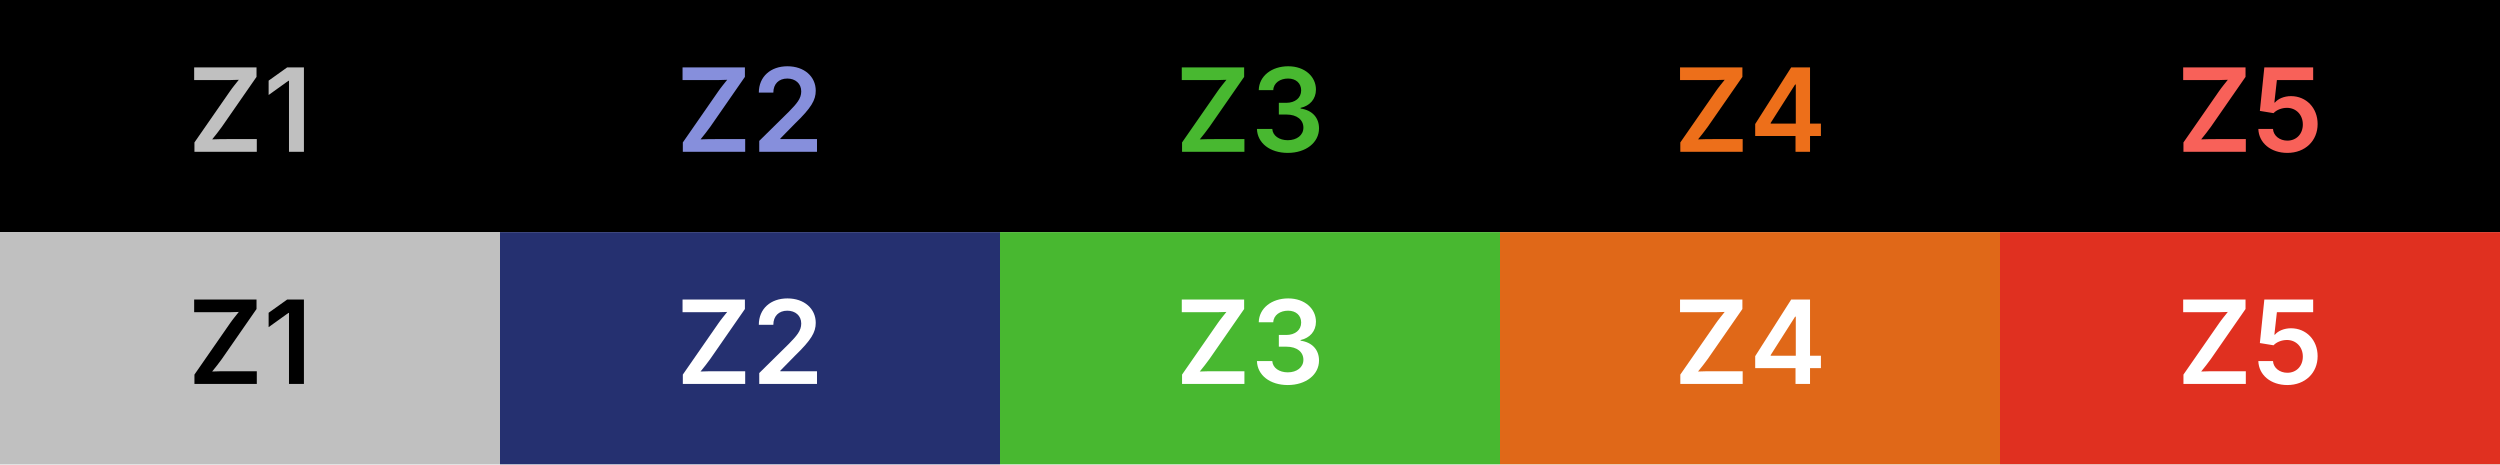
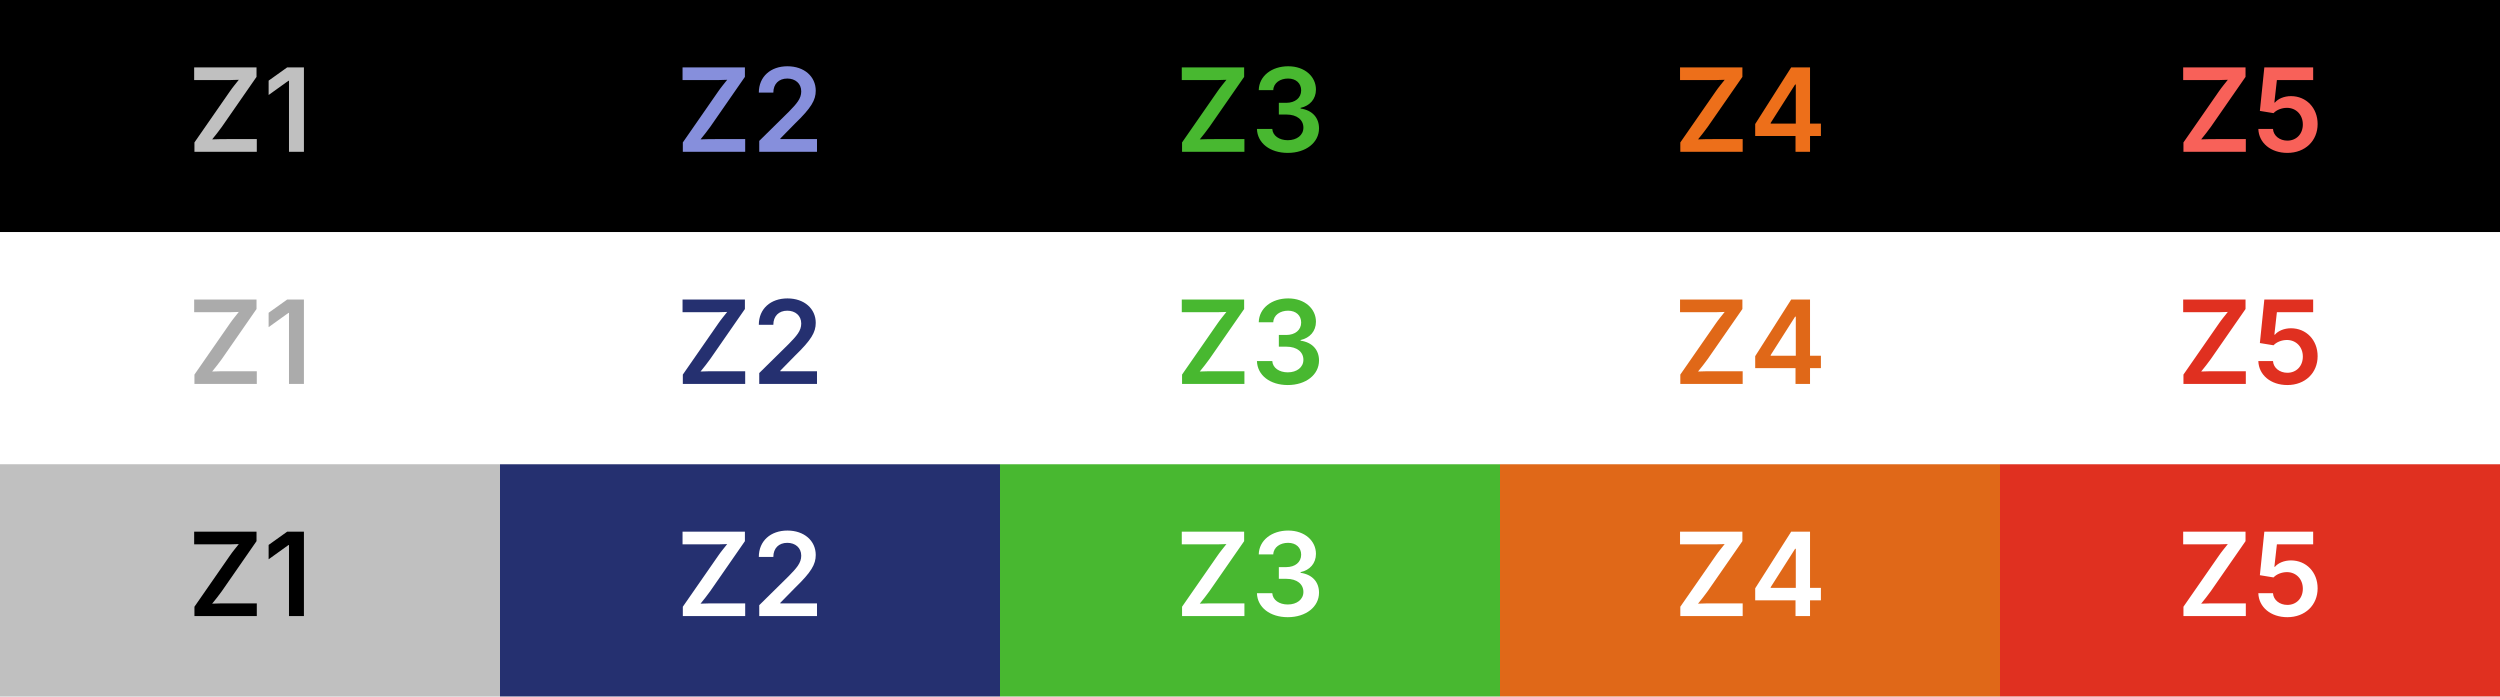
- <svg xmlns="http://www.w3.org/2000/svg" width="280" height="52" viewBox="0 0 280 52">
+ <svg xmlns="http://www.w3.org/2000/svg" width="280" height="78" viewBox="0 0 280 78">
  <rect x="0" y="0" width="56" height="26" fill="#000000" />
  <text x="28.0" y="17.0" font-family="-apple-system, system-ui, sans-serif" font-size="13" font-weight="600" fill="#C0C0C0" text-anchor="middle">Z1</text>
  <rect x="56" y="0" width="56" height="26" fill="#000000" />
  <text x="84.0" y="17.0" font-family="-apple-system, system-ui, sans-serif" font-size="13" font-weight="600" fill="#868FDC" text-anchor="middle">Z2</text>
  <rect x="112" y="0" width="56" height="26" fill="#000000" />
  <text x="140.0" y="17.0" font-family="-apple-system, system-ui, sans-serif" font-size="13" font-weight="600" fill="#48B830" text-anchor="middle">Z3</text>
  <rect x="168" y="0" width="56" height="26" fill="#000000" />
  <text x="196.0" y="17.0" font-family="-apple-system, system-ui, sans-serif" font-size="13" font-weight="600" fill="#ED6F1A" text-anchor="middle">Z4</text>
  <rect x="224" y="0" width="56" height="26" fill="#000000" />
  <text x="252.0" y="17.0" font-family="-apple-system, system-ui, sans-serif" font-size="13" font-weight="600" fill="#F86159" text-anchor="middle">Z5</text>
-   <rect x="0" y="26" width="56" height="26" fill="#C0C0C0" />
-   <text x="28.0" y="43.0" font-family="-apple-system, system-ui, sans-serif" font-size="13" font-weight="600" fill="#000000" text-anchor="middle">Z1</text>
-   <rect x="56" y="26" width="56" height="26" fill="#253070" />
-   <text x="84.0" y="43.0" font-family="-apple-system, system-ui, sans-serif" font-size="13" font-weight="600" fill="#FFFFFF" text-anchor="middle">Z2</text>
-   <rect x="112" y="26" width="56" height="26" fill="#48B830" />
-   <text x="140.0" y="43.0" font-family="-apple-system, system-ui, sans-serif" font-size="13" font-weight="600" fill="#FFFFFF" text-anchor="middle">Z3</text>
-   <rect x="168" y="26" width="56" height="26" fill="#E06818" />
-   <text x="196.0" y="43.0" font-family="-apple-system, system-ui, sans-serif" font-size="13" font-weight="600" fill="#FFFFFF" text-anchor="middle">Z4</text>
-   <rect x="224" y="26" width="56" height="26" fill="#E03020" />
-   <text x="252.0" y="43.0" font-family="-apple-system, system-ui, sans-serif" font-size="13" font-weight="600" fill="#FFFFFF" text-anchor="middle">Z5</text>
+   <rect x="0" y="26" width="56" height="26" fill="#FFFFFF" />
+   <text x="28.0" y="43.0" font-family="-apple-system, system-ui, sans-serif" font-size="13" font-weight="600" fill="#ABABAB" text-anchor="middle">Z1</text>
+   <rect x="56" y="26" width="56" height="26" fill="#FFFFFF" />
+   <text x="84.0" y="43.0" font-family="-apple-system, system-ui, sans-serif" font-size="13" font-weight="600" fill="#253070" text-anchor="middle">Z2</text>
+   <rect x="112" y="26" width="56" height="26" fill="#FFFFFF" />
+   <text x="140.0" y="43.0" font-family="-apple-system, system-ui, sans-serif" font-size="13" font-weight="600" fill="#48B830" text-anchor="middle">Z3</text>
+   <rect x="168" y="26" width="56" height="26" fill="#FFFFFF" />
+   <text x="196.0" y="43.0" font-family="-apple-system, system-ui, sans-serif" font-size="13" font-weight="600" fill="#E06818" text-anchor="middle">Z4</text>
+   <rect x="224" y="26" width="56" height="26" fill="#FFFFFF" />
+   <text x="252.0" y="43.0" font-family="-apple-system, system-ui, sans-serif" font-size="13" font-weight="600" fill="#E03020" text-anchor="middle">Z5</text>
+   <rect x="0" y="52" width="56" height="26" fill="#C0C0C0" />
+   <text x="28.0" y="69.0" font-family="-apple-system, system-ui, sans-serif" font-size="13" font-weight="600" fill="#000000" text-anchor="middle">Z1</text>
+   <rect x="56" y="52" width="56" height="26" fill="#253070" />
+   <text x="84.0" y="69.0" font-family="-apple-system, system-ui, sans-serif" font-size="13" font-weight="600" fill="#FFFFFF" text-anchor="middle">Z2</text>
+   <rect x="112" y="52" width="56" height="26" fill="#48B830" />
+   <text x="140.0" y="69.0" font-family="-apple-system, system-ui, sans-serif" font-size="13" font-weight="600" fill="#FFFFFF" text-anchor="middle">Z3</text>
+   <rect x="168" y="52" width="56" height="26" fill="#E06818" />
+   <text x="196.0" y="69.0" font-family="-apple-system, system-ui, sans-serif" font-size="13" font-weight="600" fill="#FFFFFF" text-anchor="middle">Z4</text>
+   <rect x="224" y="52" width="56" height="26" fill="#E03020" />
+   <text x="252.0" y="69.0" font-family="-apple-system, system-ui, sans-serif" font-size="13" font-weight="600" fill="#FFFFFF" text-anchor="middle">Z5</text>
</svg>
